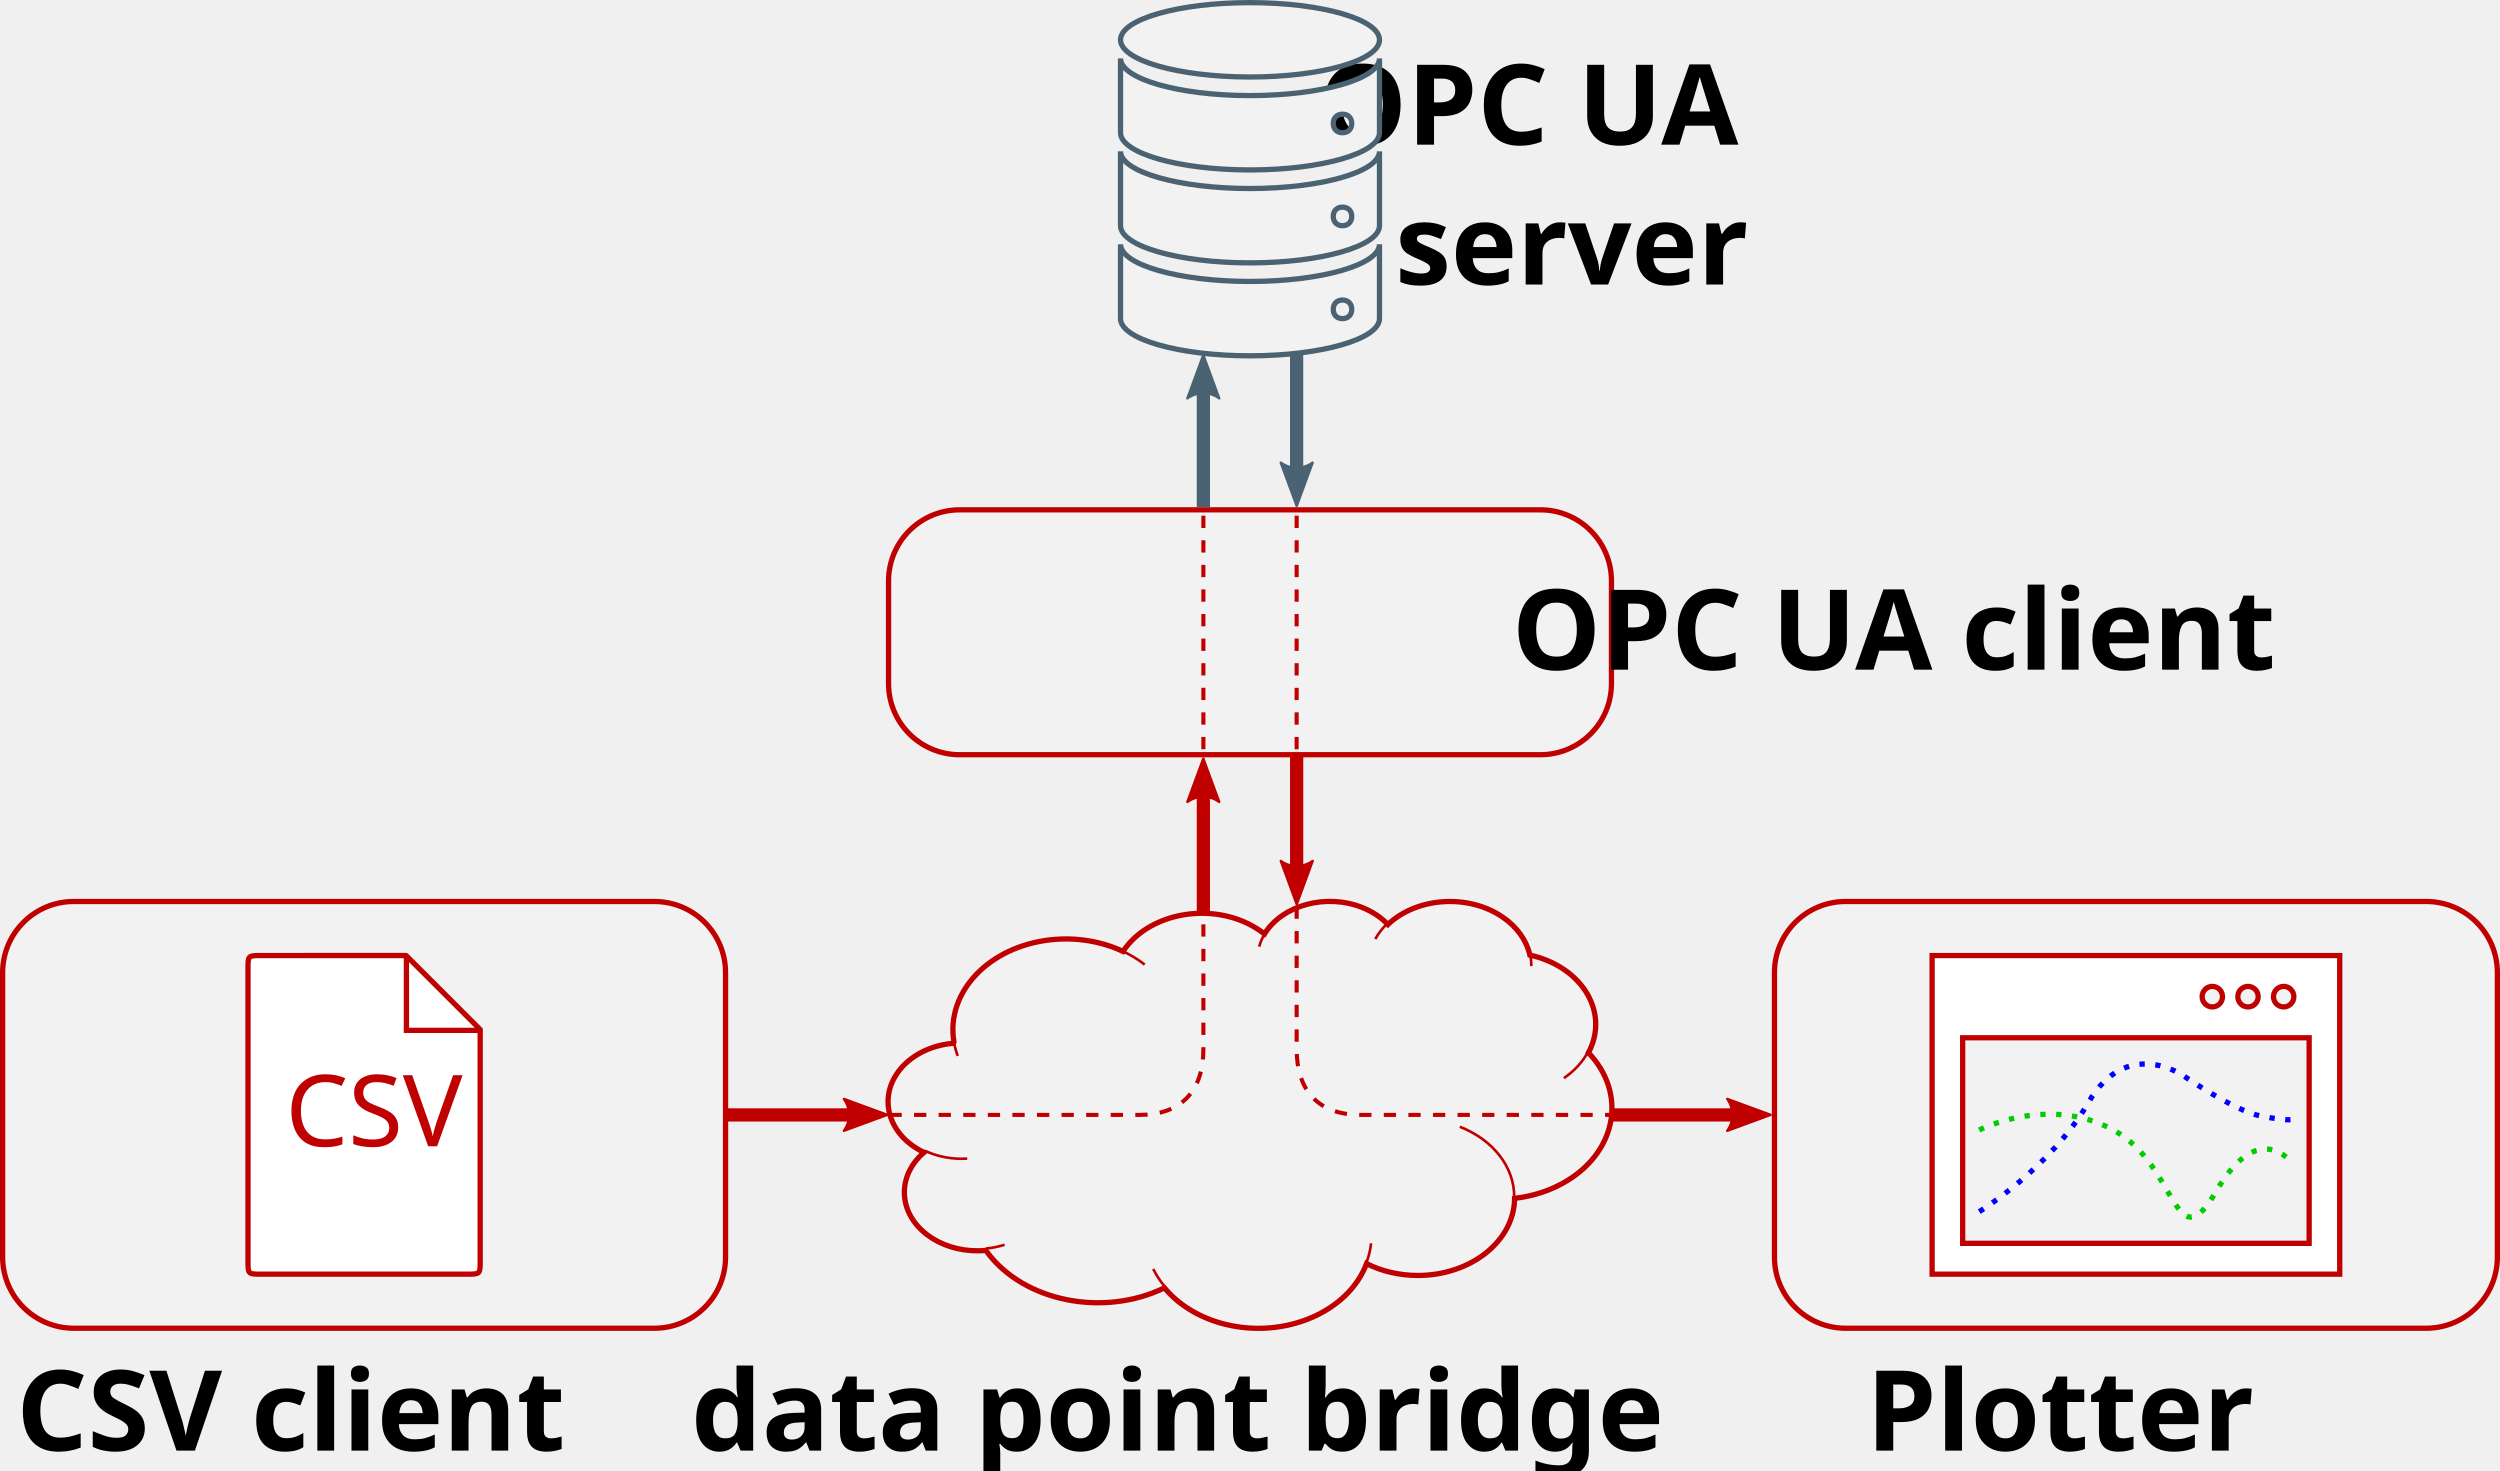
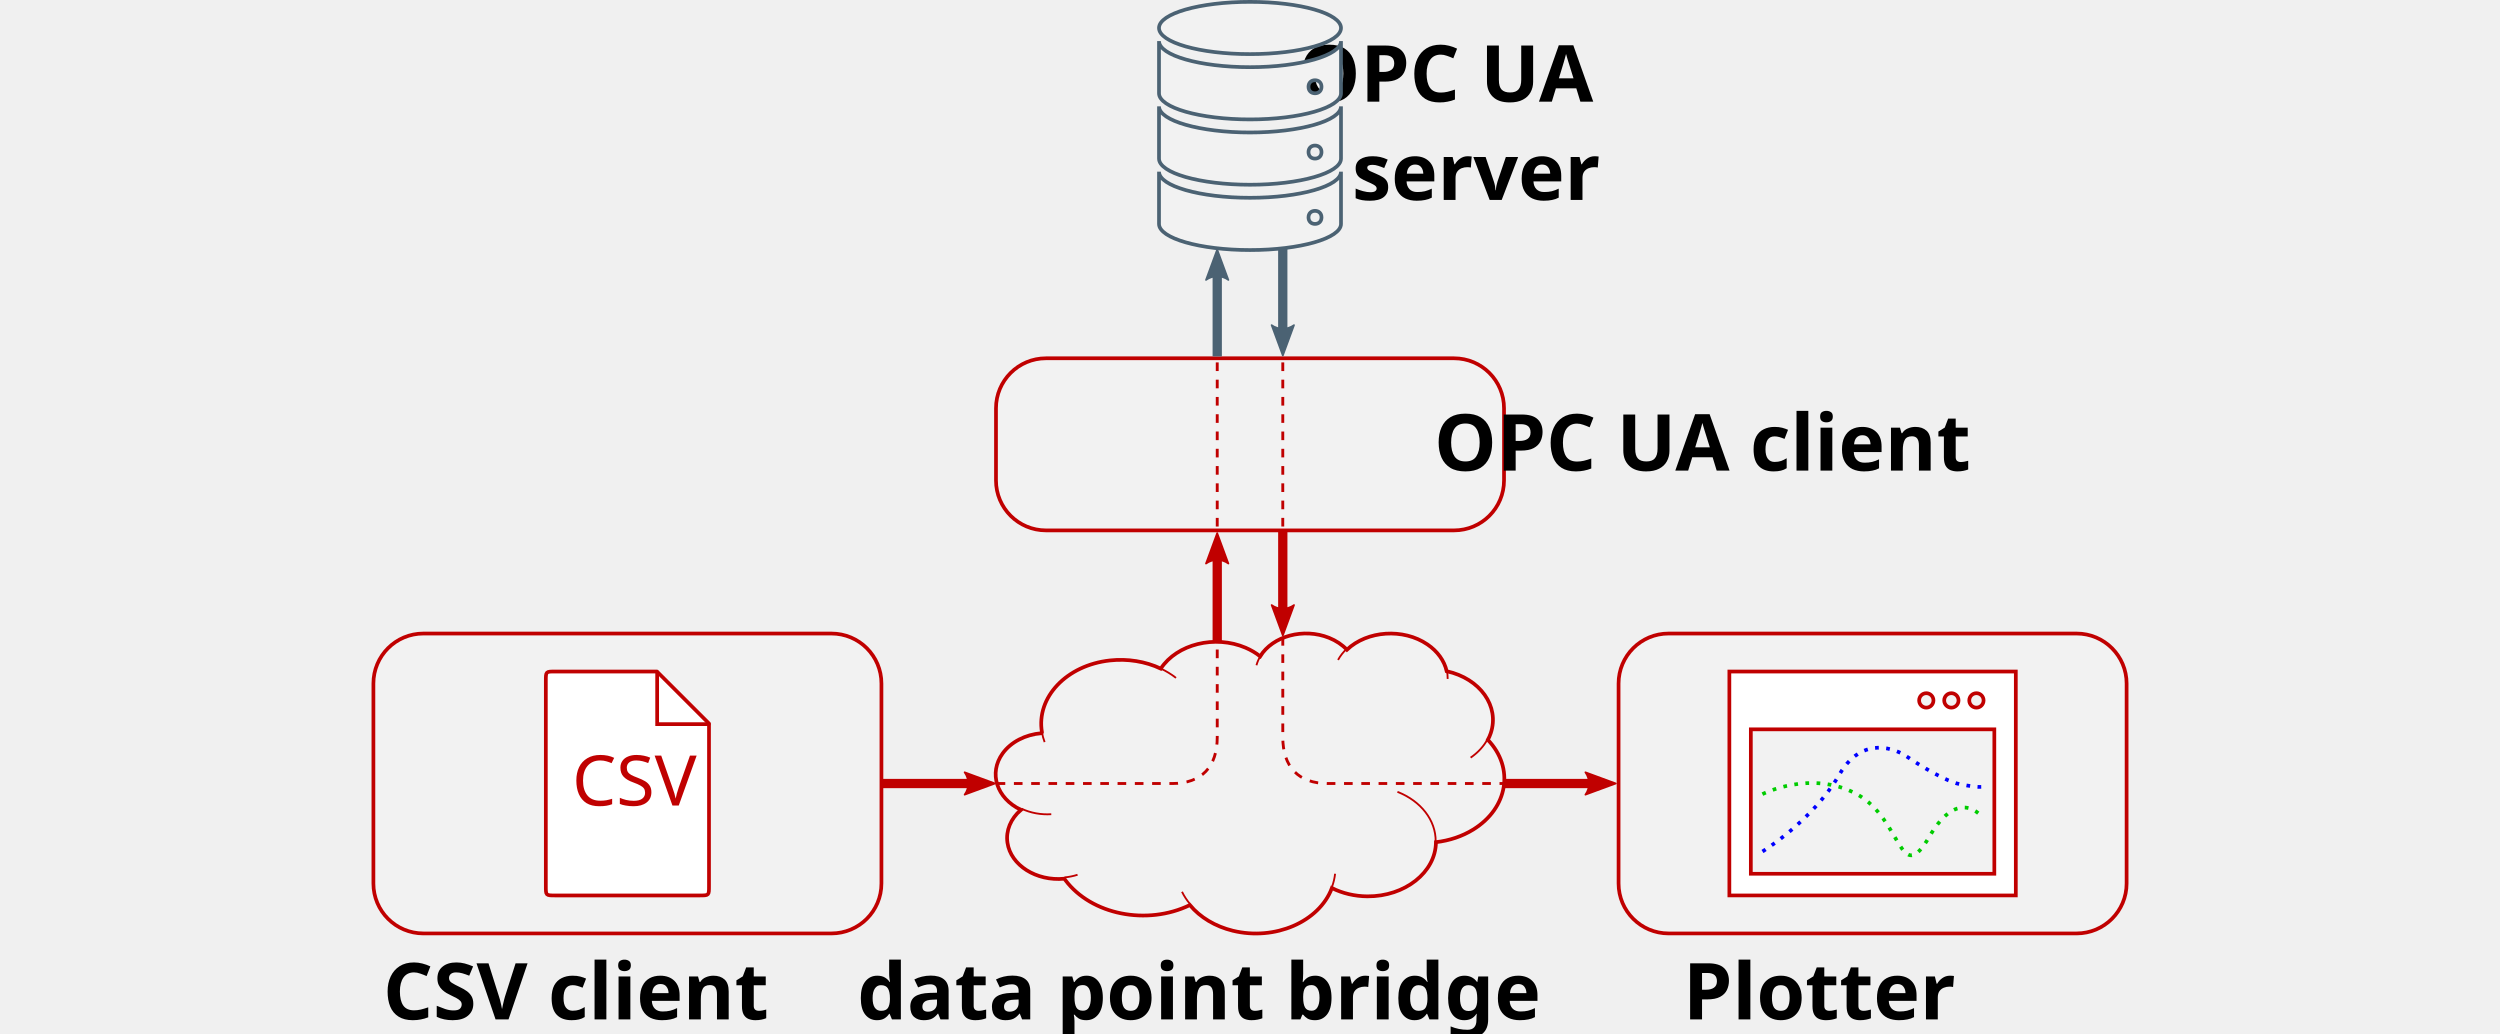
- <svg xmlns="http://www.w3.org/2000/svg" width="283.725mm" height="166.889mm" viewBox="0 0 283.725 166.889" version="1.1" id="svg8">
+ <svg xmlns="http://www.w3.org/2000/svg" width="40.373cm" height="16.689cm" viewBox="0 0 403.725 166.889" version="1.1" id="svg8">
  <defs id="defs2">
    <marker style="overflow:visible" id="marker1860" refX="0" refY="0" orient="auto">
      <path transform="matrix(-0.3,0,0,-0.3,0.69,0)" d="M 8.719,4.034 -2.207,0.016 8.719,-4.002 c -1.745,2.372 -1.735,5.617 -6e-7,8.035 z" style="fill:#c00000;fill-opacity:1;fill-rule:evenodd;stroke:#c00000;stroke-width:0.625;stroke-linejoin:round;stroke-opacity:1" id="path1858" />
    </marker>
    <marker style="overflow:visible" id="marker1696" refX="0" refY="0" orient="auto">
      <path transform="matrix(-0.3,0,0,-0.3,0.69,0)" d="M 8.719,4.034 -2.207,0.016 8.719,-4.002 c -1.745,2.372 -1.735,5.617 -6e-7,8.035 z" style="fill:#c00000;fill-opacity:1;fill-rule:evenodd;stroke:#c00000;stroke-width:0.625;stroke-linejoin:round;stroke-opacity:1" id="path1694" />
    </marker>
    <marker style="overflow:visible" id="marker1504" refX="0" refY="0" orient="auto">
      <path transform="matrix(-0.3,0,0,-0.3,0.69,0)" d="M 8.719,4.034 -2.207,0.016 8.719,-4.002 c -1.745,2.372 -1.735,5.617 -6e-7,8.035 z" style="fill:#c00000;fill-opacity:1;fill-rule:evenodd;stroke:#c00000;stroke-width:0.625;stroke-linejoin:round;stroke-opacity:1" id="path1502" />
    </marker>
    <marker style="overflow:visible" id="marker1344" refX="0" refY="0" orient="auto">
      <path transform="matrix(-0.3,0,0,-0.3,0.69,0)" d="M 8.719,4.034 -2.207,0.016 8.719,-4.002 c -1.745,2.372 -1.735,5.617 -6e-7,8.035 z" style="fill:#c00000;fill-opacity:1;fill-rule:evenodd;stroke:#c00000;stroke-width:0.625;stroke-linejoin:round;stroke-opacity:1" id="path1342" />
    </marker>
    <marker style="overflow:visible" id="marker985" refX="0" refY="0" orient="auto">
      <path transform="matrix(-0.3,0,0,-0.3,0.69,0)" d="M 8.719,4.034 -2.207,0.016 8.719,-4.002 c -1.745,2.372 -1.735,5.617 -6e-7,8.035 z" style="fill:#4b6273;fill-opacity:1;fill-rule:evenodd;stroke:#4b6273;stroke-width:0.625;stroke-linejoin:round;stroke-opacity:1" id="path983" />
    </marker>
    <marker style="overflow:visible" id="marker3370" refX="0" refY="0" orient="auto">
      <path transform="matrix(-0.3,0,0,-0.3,0.69,0)" d="M 8.719,4.034 -2.207,0.016 8.719,-4.002 c -1.745,2.372 -1.735,5.617 -6e-7,8.035 z" style="fill:#4b6273;fill-opacity:1;fill-rule:evenodd;stroke:#4b6273;stroke-width:0.625;stroke-linejoin:round;stroke-opacity:1" id="path3368" />
    </marker>
    <marker style="overflow:visible" id="marker3130" refX="0" refY="0" orient="auto">
      <path transform="matrix(-0.3,0,0,-0.3,0.69,0)" d="M 8.719,4.034 -2.207,0.016 8.719,-4.002 c -1.745,2.372 -1.735,5.617 -6e-7,8.035 z" style="fill:#4b6273;fill-opacity:1;fill-rule:evenodd;stroke:#4b6273;stroke-width:0.625;stroke-linejoin:round;stroke-opacity:1" id="path3128" />
    </marker>
    <marker style="overflow:visible" id="marker2376" refX="0" refY="0" orient="auto">
      <path transform="matrix(-0.3,0,0,-0.3,0.69,0)" d="M 8.719,4.034 -2.207,0.016 8.719,-4.002 c -1.745,2.372 -1.735,5.617 -6e-7,8.035 z" style="fill:#4b6273;fill-opacity:1;fill-rule:evenodd;stroke:#4b6273;stroke-width:0.625;stroke-linejoin:round;stroke-opacity:1" id="path2374" />
    </marker>
    <marker style="overflow:visible" id="marker2078" refX="0" refY="0" orient="auto">
      <path transform="matrix(-0.3,0,0,-0.3,0.69,0)" d="M 8.719,4.034 -2.207,0.016 8.719,-4.002 c -1.745,2.372 -1.735,5.617 -6e-7,8.035 z" style="fill:#c00000;fill-opacity:1;fill-rule:evenodd;stroke:#c00000;stroke-width:0.625;stroke-linejoin:round;stroke-opacity:1" id="path2076" />
    </marker>
    <marker style="overflow:visible" id="Arrow2Send" refX="0" refY="0" orient="auto">
      <path transform="matrix(-0.3,0,0,-0.3,0.69,0)" d="M 8.719,4.034 -2.207,0.016 8.719,-4.002 c -1.745,2.372 -1.735,5.617 -6e-7,8.035 z" style="fill:#c00000;fill-opacity:1;fill-rule:evenodd;stroke:#c00000;stroke-width:0.625;stroke-linejoin:round;stroke-opacity:1" id="path1769" />
    </marker>
    <marker style="overflow:visible" id="Arrow1Send" refX="0" refY="0" orient="auto">
      <path transform="matrix(-0.2,0,0,-0.2,-1.2,0)" style="fill:#c00000;fill-opacity:1;fill-rule:evenodd;stroke:#c00000;stroke-width:1pt;stroke-opacity:1" d="M 0,0 5,-5 -12.5,0 5,5 Z" id="path1751" />
    </marker>
    <marker style="overflow:visible" id="Arrow1Lend" refX="0" refY="0" orient="auto">
      <path transform="matrix(-0.8,0,0,-0.8,-10,0)" style="fill:#c00000;fill-opacity:1;fill-rule:evenodd;stroke:#c00000;stroke-width:1pt;stroke-opacity:1" d="M 0,0 5,-5 -12.5,0 5,5 Z" id="path1739" />
    </marker>
    <clipPath clipPathUnits="userSpaceOnUse" id="clipPath26">
      <path d="M 0,1.2207e-4 H 960 V 540 H 0 Z" clip-rule="evenodd" id="path24" />
    </clipPath>
    <clipPath clipPathUnits="userSpaceOnUse" id="clipPath46">
      <path d="M -1.1966e-5,2.4414e-4 H 960 V 540 H -1.1966e-5 Z" clip-rule="evenodd" id="path44" />
    </clipPath>
    <clipPath clipPathUnits="userSpaceOnUse" id="clipPath56">
      <path d="M 0,0 H 11.527 V 11.514 H 0 Z" id="path54" />
    </clipPath>
    <clipPath clipPathUnits="userSpaceOnUse" id="clipPath168">
      <path d="M -1.045e-5,2.4414e-4 H 960 V 540 H -1.045e-5 Z" clip-rule="evenodd" id="path166" />
    </clipPath>
    <clipPath clipPathUnits="userSpaceOnUse" id="clipPath178">
      <path d="M 0,0 H 11.527 V 11.514 H 0 Z" id="path176" />
    </clipPath>
    <marker style="overflow:visible" id="marker5932" refX="0" refY="0" orient="auto">
      <path transform="matrix(-0.3,0,0,-0.3,0.69,0)" d="M 8.719,4.034 -2.207,0.016 8.719,-4.002 c -1.745,2.372 -1.735,5.617 -6e-7,8.035 z" style="fill:#c00000;fill-opacity:1;fill-rule:evenodd;stroke:#c00000;stroke-width:0.625;stroke-linejoin:round;stroke-opacity:1" id="path5930" />
    </marker>
    <rect x="83.449" y="165.12" width="43.832" height="4.276" id="rect5510" />
    <clipPath clipPathUnits="userSpaceOnUse" id="clipPath4450">
      <path d="M 0,1.2207e-4 H 960 V 540 H 0 Z" clip-rule="evenodd" id="path4448" />
    </clipPath>
    <clipPath clipPathUnits="userSpaceOnUse" id="clipPath4460">
      <path d="M -4.9378e-5,2.4414e-4 H 960 V 540 H -4.9378e-5 Z" clip-rule="evenodd" id="path4458" />
    </clipPath>
    <clipPath clipPathUnits="userSpaceOnUse" id="clipPath4470">
      <path d="M 0,0 H 11.527 V 11.514 H 0 Z" id="path4468" />
    </clipPath>
    <clipPath clipPathUnits="userSpaceOnUse" id="clipPath4486">
      <path d="M -1.2205e-5,2.4414e-4 H 960 V 540 H -1.2205e-5 Z" clip-rule="evenodd" id="path4484" />
    </clipPath>
    <clipPath clipPathUnits="userSpaceOnUse" id="clipPath4496">
      <path d="M 0,0 H 11.527 V 11.514 H 0 Z" id="path4494" />
    </clipPath>
    <clipPath clipPathUnits="userSpaceOnUse" id="clipPath4508">
      <path d="M -5.9e-7,11.514 H 11.52 V -0.006 l -11.52,-1e-6" clip-rule="evenodd" id="path4506" />
    </clipPath>
    <rect x="83.449" y="165.12" width="43.832" height="4.276" id="rect5528" />
  </defs>
-   <g id="layer1" transform="translate(60.48759,32.37824)">
+   <g id="layer1" transform="translate(120.4876,32.37824)">
    <path style="fill:none;stroke:#c00000;stroke-width:1.5;stroke-linecap:butt;stroke-linejoin:miter;stroke-miterlimit:4;stroke-dasharray:none;stroke-opacity:1;marker-end:url(#marker1860)" d="M 86.67,53.303 V 68.219" id="path1856" />
    <path style="fill:none;stroke:#c00000;stroke-width:1.5;stroke-linecap:butt;stroke-linejoin:miter;stroke-miterlimit:4;stroke-dasharray:none;stroke-opacity:1;marker-end:url(#marker1696)" d="M 76.083,71.549 V 55.743" id="path1692" />
    <path style="fill:none;stroke:#c00000;stroke-width:1.5;stroke-linecap:butt;stroke-linejoin:miter;stroke-miterlimit:4;stroke-dasharray:none;stroke-opacity:1;marker-end:url(#marker1344)" d="M 21.096,94.154 H 38.176" id="path1340" />
    <path style="fill:none;stroke:#c00000;stroke-width:1.5;stroke-linecap:butt;stroke-linejoin:miter;stroke-miterlimit:4;stroke-dasharray:none;stroke-opacity:1;marker-end:url(#marker1504)" d="m 122.517,94.154 h 15.91" id="path1500" />
    <path d="m 40.354,33.554 c 0,-4.459 3.612,-8.072 8.072,-8.072 h 65.899 c 4.459,0 8.072,3.612 8.072,8.072 v 11.649 c 0,4.459 -3.612,8.072 -8.072,8.072 H 48.426 c -4.459,0 -8.072,-3.612 -8.072,-8.072 z" style="fill:#f2f2f2;fill-opacity:1;stroke:#c00000;stroke-width:0.6;stroke-linecap:butt;stroke-linejoin:miter;stroke-miterlimit:10;stroke-dasharray:none;stroke-opacity:1" id="path38" />
    <text xml:space="preserve" style="font-style:normal;font-variant:normal;font-weight:normal;font-stretch:normal;font-size:12.7px;line-height:1.25;font-family:Calibri;-inkscape-font-specification:Calibri;letter-spacing:0px;word-spacing:0px;fill:#000000;fill-opacity:1;stroke:none;stroke-width:0.265" x="162.685" y="43.623" id="text1648">
      <tspan x="162.685" y="43.623" style="font-weight:bold;font-size:12.7px;text-align:center;text-anchor:middle;stroke-width:0.265" id="tspan1650">OPC UA client</tspan>
    </text>
    <text xml:space="preserve" style="font-style:normal;font-variant:normal;font-weight:normal;font-stretch:normal;font-size:12.7px;line-height:1.25;font-family:Calibri;-inkscape-font-specification:Calibri;letter-spacing:0px;word-spacing:0px;fill:#000000;fill-opacity:1;stroke:none;stroke-width:0.265" x="126.154" y="-15.963" id="text1691">
      <tspan x="126.154" y="-15.963" style="font-weight:bold;font-size:12.7px;text-align:center;text-anchor:middle;stroke-width:0.265" id="tspan1689">OPC UA </tspan>
      <tspan x="126.154" y="-0.088" style="font-weight:bold;font-size:12.7px;text-align:center;text-anchor:middle;stroke-width:0.265" id="tspan1705">server</tspan>
    </text>
    <path id="path4472" style="fill:#f2f2f2;fill-opacity:1;fill-rule:nonzero;stroke:#4b6273;stroke-width:0.6;stroke-miterlimit:4;stroke-dasharray:none;stroke-opacity:1" d="m 81.375,-32.078 c -8.116,0 -14.695,1.889 -14.695,4.219 0,2.33 6.579,4.219 14.695,4.219 8.116,0 14.695,-1.889 14.695,-4.219 0,-2.33 -6.579,-4.219 -14.695,-4.219 z m -14.695,6.328 v 8.439 c 0,2.32 6.613,4.219 14.695,4.219 8.082,0 14.695,-1.898 14.695,-4.219 v -8.439 c 0,2.32 -6.613,4.22 -14.695,4.22 -8.082,0 -14.695,-1.899 -14.695,-4.22 z m 25.192,6.329 c 0.63,0 1.05,0.421 1.05,1.054 0,0.633 -0.42,1.055 -1.05,1.055 -0.63,0 -1.049,-0.422 -1.049,-1.055 0,-0.633 0.419,-1.054 1.049,-1.054 z m -25.192,4.219 v 8.438 c 0,2.32 6.613,4.219 14.695,4.219 8.082,0 14.695,-1.898 14.695,-4.219 v -8.438 c 0,2.32 -6.613,4.219 -14.695,4.219 -8.082,0 -14.695,-1.898 -14.695,-4.219 z m 25.192,6.328 c 0.63,0 1.05,0.422 1.05,1.055 0,0.633 -0.42,1.054 -1.05,1.054 -0.63,0 -1.049,-0.421 -1.049,-1.054 0,-0.633 0.419,-1.055 1.049,-1.055 z m -25.192,4.219 v 8.439 c 0,2.32 6.613,4.219 14.695,4.219 8.082,0 14.695,-1.898 14.695,-4.219 v -8.439 c 0,2.32 -6.613,4.219 -14.695,4.219 -8.082,0 -14.695,-1.898 -14.695,-4.219 z m 25.192,6.328 c 0.63,0 1.05,0.422 1.05,1.055 0,0.633 -0.42,1.055 -1.05,1.055 -0.63,0 -1.049,-0.422 -1.049,-1.055 0,-0.633 0.419,-1.055 1.049,-1.055 z" />
    <path style="fill:none;stroke:#4b6273;stroke-width:1.5;stroke-linecap:butt;stroke-linejoin:miter;stroke-miterlimit:4;stroke-dasharray:none;stroke-opacity:1;marker-end:url(#marker2376)" d="M 76.083,25.182 V 9.942" id="path2372" />
    <path style="fill:none;stroke:#4b6273;stroke-width:1.5;stroke-linecap:butt;stroke-linejoin:miter;stroke-miterlimit:4;stroke-dasharray:none;stroke-opacity:1;marker-end:url(#marker985)" d="m 86.667,7.773 v 15.241" id="path981" />
    <g id="g1669" transform="translate(123.6807,-64.70334)">
      <path d="m -75.905,150.577 c -0.955,-5.637 3.961,-10.827 10.979,-11.596 2.844,-0.31 5.735,0.155 8.212,1.319 2.623,-3.972 8.755,-5.482 13.697,-3.373 0.861,0.37 1.655,0.836 2.353,1.39 2.043,-3.295 7.02,-4.632 11.116,-2.992 1.136,0.455 2.124,1.115 2.893,1.923 3.295,-3.115 9.116,-3.5 13,-0.857 1.633,1.108 2.734,2.639 3.115,4.329 5.397,1.182 8.58,5.666 7.112,10.008 -0.123,0.367 -0.279,0.723 -0.466,1.072 4.329,4.526 3.27,11.014 -2.367,14.492 -1.753,1.083 -3.824,1.785 -6.015,2.036 -0.049,4.872 -5.006,8.788 -11.074,8.749 -2.028,-0.014 -4.011,-0.476 -5.729,-1.341 -2.053,5.461 -9.211,8.548 -15.991,6.897 -2.84,-0.695 -5.292,-2.159 -6.943,-4.149 -6.94,3.365 -15.948,1.556 -20.119,-4.039 -0.053,-0.071 -0.104,-0.141 -0.155,-0.212 -4.542,0.427 -8.656,-2.177 -9.189,-5.817 -0.284,-1.94 0.513,-3.881 2.178,-5.306 -3.933,-1.863 -5.254,-5.944 -2.951,-9.119 1.329,-1.834 3.659,-3.044 6.274,-3.263 z" style="fill:#f2f2f2;fill-opacity:1;stroke:#c00000;stroke-width:0.6;stroke-linecap:butt;stroke-linejoin:miter;stroke-miterlimit:10;stroke-dasharray:none;stroke-opacity:1" id="path32" />
      <path d="m -74.399,163.813 c -1.679,0.106 -3.358,-0.205 -4.811,-0.893 m 9.055,10.672 c -0.675,0.215 -1.383,0.36 -2.105,0.427 m 20.243,4.272 c -0.508,-0.614 -0.935,-1.266 -1.27,-1.951 m 24.723,-2.914 c -0.078,0.727 -0.247,1.443 -0.508,2.141 m 10.576,-15.367 c 3.806,1.489 6.209,4.6 6.174,8.001 m 8.389,-16.521 c -0.614,1.157 -1.556,2.184 -2.748,2.999 m -3.849,-14.129 c 0.106,0.469 0.155,0.942 0.145,1.418 m -17.702,-3.069 c 0.356,-0.653 0.833,-1.263 1.408,-1.806 m -14.584,2.667 c 0.148,-0.54 0.377,-1.065 0.684,-1.559 m -16.144,2.088 c 0.896,0.42 1.725,0.928 2.467,1.51 m -21.217,10.368 c -0.195,-0.519 -0.34,-1.051 -0.431,-1.587" style="fill:none;stroke:#c00000;stroke-width:0.3;stroke-linecap:butt;stroke-linejoin:miter;stroke-miterlimit:10;stroke-dasharray:none;stroke-opacity:1" id="path34" />
    </g>
    <text xml:space="preserve" style="font-style:normal;font-variant:normal;font-weight:normal;font-stretch:normal;font-size:12.7px;line-height:1.25;font-family:Calibri;-inkscape-font-specification:Calibri;letter-spacing:0px;word-spacing:0px;fill:#000000;fill-opacity:1;stroke:none;stroke-width:0.265" x="81.394" y="132.247" id="text1656">
      <tspan x="81.394" y="132.247" style="font-weight:bold;font-size:12.7px;text-align:center;text-anchor:middle;stroke-width:0.265" id="tspan1318">data point bridge</tspan>
    </text>
    <path d="m 140.896,78.004 c 0,-4.459 3.612,-8.072 8.072,-8.072 h 65.899 c 4.459,0 8.072,3.612 8.072,8.072 v 32.286 c 0,4.459 -3.612,8.072 -8.072,8.072 h -65.899 c -4.459,0 -8.072,-3.612 -8.072,-8.072 z" style="fill:#f2f2f2;fill-opacity:1;stroke:#c00000;stroke-width:0.6;stroke-linecap:butt;stroke-linejoin:miter;stroke-miterlimit:10;stroke-dasharray:none;stroke-opacity:1" id="path1262" />
    <text xml:space="preserve" style="font-style:normal;font-variant:normal;font-weight:normal;font-stretch:normal;font-size:12.7px;line-height:1.25;font-family:Calibri;-inkscape-font-specification:Calibri;letter-spacing:0px;word-spacing:0px;fill:#000000;fill-opacity:1;stroke:none;stroke-width:0.265" x="181.57" y="132.247" id="text1268">
      <tspan x="181.57" y="132.247" style="font-weight:bold;font-size:12.7px;text-align:center;text-anchor:middle;stroke-width:0.265" id="tspan1266">Plotter</tspan>
    </text>
    <path d="m -60.188,78.004 c 0,-4.459 3.612,-8.072 8.072,-8.072 h 65.899 c 4.459,0 8.072,3.612 8.072,8.072 v 32.286 c 0,4.459 -3.612,8.072 -8.072,8.072 h -65.899 c -4.459,0 -8.072,-3.612 -8.072,-8.072 z" style="fill:#f2f2f2;fill-opacity:1;stroke:#c00000;stroke-width:0.6;stroke-linecap:butt;stroke-linejoin:miter;stroke-miterlimit:10;stroke-dasharray:none;stroke-opacity:1" id="path1272" />
    <text xml:space="preserve" style="font-style:normal;font-variant:normal;font-weight:normal;font-stretch:normal;font-size:12.7px;line-height:1.25;font-family:Calibri;-inkscape-font-specification:Calibri;letter-spacing:0px;word-spacing:0px;fill:#000000;fill-opacity:1;stroke:none;stroke-width:0.265" x="-19.233" y="132.247" id="text1278">
      <tspan x="-19.233" y="132.247" style="font-weight:bold;font-size:12.7px;text-align:center;text-anchor:middle;stroke-width:0.265" id="tspan1276">CSV client</tspan>
    </text>
    <path style="fill:none;stroke:#c00000;stroke-width:0.465;stroke-linecap:butt;stroke-linejoin:miter;stroke-miterlimit:4;stroke-dasharray:1.395, 1.395;stroke-dashoffset:0;stroke-opacity:1" d="m 40.458,94.154 h 28.35 c 4.763,0 7.276,-2.709 7.276,-7.471 V 71.268" id="path2282" />
    <path style="fill:none;stroke:#c00000;stroke-width:0.465;stroke-linecap:butt;stroke-linejoin:miter;stroke-miterlimit:4;stroke-dasharray:1.395, 1.395;stroke-dashoffset:0;stroke-opacity:1" d="m 86.67,70.5 v 16.183 c 0,4.763 2.514,7.471 7.276,7.471 H 122.517" id="path2320" />
    <path style="fill:none;stroke:#c00000;stroke-width:0.465;stroke-linecap:butt;stroke-linejoin:miter;stroke-miterlimit:4;stroke-dasharray:1.395, 1.395;stroke-dashoffset:2.139;stroke-opacity:1" d="m 76.083,53.303 -3e-6,-27.916" id="path2322" />
    <path style="fill:none;stroke:#c00000;stroke-width:0.465;stroke-linecap:butt;stroke-linejoin:miter;stroke-miterlimit:4;stroke-dasharray:1.395, 1.395;stroke-dashoffset:2.139;stroke-opacity:1" d="m 86.667,53.303 0.003,-27.512" id="path2324" />
    <g id="g2900">
      <rect style="fill:#f2f2f2;fill-opacity:1;stroke:none;stroke-width:0.6;stroke-miterlimit:4;stroke-dasharray:none;stroke-dashoffset:6.388;stroke-opacity:1" id="rect5530" width="39.321" height="23.328" x="162.256" y="85.399" />
      <path d="m 158.787,76.068 v 36.158 h 46.26 V 76.068 Z m 39.899,3.499 c 0.639,0 1.156,0.522 1.156,1.166 0,0.644 -0.518,1.166 -1.156,1.166 -0.639,0 -1.157,-0.522 -1.157,-1.166 0,-0.644 0.518,-1.166 1.157,-1.166 z m -4.048,0 c 0.639,0 1.157,0.522 1.157,1.166 0,0.644 -0.518,1.166 -1.157,1.166 -0.639,0 -1.156,-0.522 -1.156,-1.166 0,-0.644 0.518,-1.166 1.156,-1.166 z m -4.048,0 c 0.639,0 1.156,0.522 1.156,1.166 0,0.644 -0.518,1.166 -1.156,1.166 -0.639,0 -1.156,-0.522 -1.156,-1.166 0,-0.644 0.518,-1.166 1.156,-1.166 z m 10.987,29.16 H 162.256 V 85.399 h 39.321 z" style="fill:#ffffff;fill-opacity:1;fill-rule:nonzero;stroke:#c00000;stroke-width:0.6;stroke-miterlimit:4;stroke-dasharray:none;stroke-opacity:1" id="path5534" />
-       <path style="fill:none;stroke:#0000ff;stroke-width:0.6;stroke-linecap:butt;stroke-linejoin:miter;stroke-miterlimit:4;stroke-dasharray:0.6,1.2;stroke-dashoffset:0;stroke-opacity:1" d="m 164.137,105.128 c 0,0 8.099,-4.949 12.402,-12.402 4.303,-7.454 10.683,-3.076 10.683,-3.076 0,0 5.821,4.035 8.864,4.63 3.043,0.595 3.638,0.397 3.638,0.397" id="path2692" />
-       <path style="fill:none;stroke:#00cc00;stroke-width:0.6;stroke-linecap:butt;stroke-linejoin:miter;stroke-miterlimit:4;stroke-dasharray:0.6,1.2;stroke-dashoffset:0;stroke-opacity:1" d="m 164.129,95.868 c 0,0 7.851,-4.035 15.236,0 7.385,4.035 6.878,15.2 11.71,6.879 4.832,-8.321 8.583,-3.109 8.583,-3.109" id="path2694" />
+       <path style="fill:none;stroke:#0000ff;stroke-width:0.6;stroke-linecap:butt;stroke-linejoin:miter;stroke-miterlimit:4;stroke-dasharray:0.6, 1.2;stroke-dashoffset:0;stroke-opacity:1" d="m 164.137,105.128 c 0,0 8.099,-4.949 12.402,-12.402 4.303,-7.454 10.683,-3.076 10.683,-3.076 0,0 5.821,4.035 8.864,4.63 3.043,0.595 3.638,0.397 3.638,0.397" id="path2692" />
+       <path style="fill:none;stroke:#00cc00;stroke-width:0.6;stroke-linecap:butt;stroke-linejoin:miter;stroke-miterlimit:4;stroke-dasharray:0.6, 1.2;stroke-dashoffset:0;stroke-opacity:1" d="m 164.129,95.868 c 0,0 7.851,-4.035 15.236,0 7.385,4.035 6.878,15.2 11.71,6.879 4.832,-8.321 8.583,-3.109 8.583,-3.109" id="path2694" />
    </g>
    <g id="g2894">
      <path id="path4728-8-3" style="fill:#ffffff;fill-opacity:1;stroke:#c00000;stroke-width:0.6;stroke-linecap:butt;stroke-linejoin:round;stroke-miterlimit:9.333;stroke-dasharray:none;stroke-dashoffset:8.85;stroke-opacity:0.996" d="m -30.831,76.067 c -1.51,0 -1.511,-0.009 -1.511,1.5 v 33.159 c 0,1.509 7.05e-4,1.502 1.511,1.502 h 23.329 c 1.51,0 1.51,-0.002 1.51,-1.511 V 84.462 l -8.404,-8.396 z" />
      <path style="fill:none;fill-opacity:1;stroke:#c00000;stroke-width:0.6;stroke-linecap:round;stroke-linejoin:miter;stroke-miterlimit:9.333;stroke-dasharray:none;stroke-dashoffset:8.85;stroke-opacity:0.996" d="m -14.364,76.177 v 8.382 h 8.312" id="path4736-9" />
      <text xml:space="preserve" style="font-style:normal;font-variant:normal;font-weight:normal;font-stretch:normal;font-size:11.289px;line-height:1.25;font-family:Calibri;-inkscape-font-specification:Calibri;letter-spacing:0px;word-spacing:0px;fill:#c00101;fill-opacity:1;stroke:none;stroke-width:0.265" x="-28.103" y="97.713" id="text2888">
        <tspan id="tspan2886" x="-28.103" y="97.713" style="font-size:11.289px;fill:#c00101;fill-opacity:1;stroke-width:0.265">CSV</tspan>
      </text>
    </g>
  </g>
</svg>
